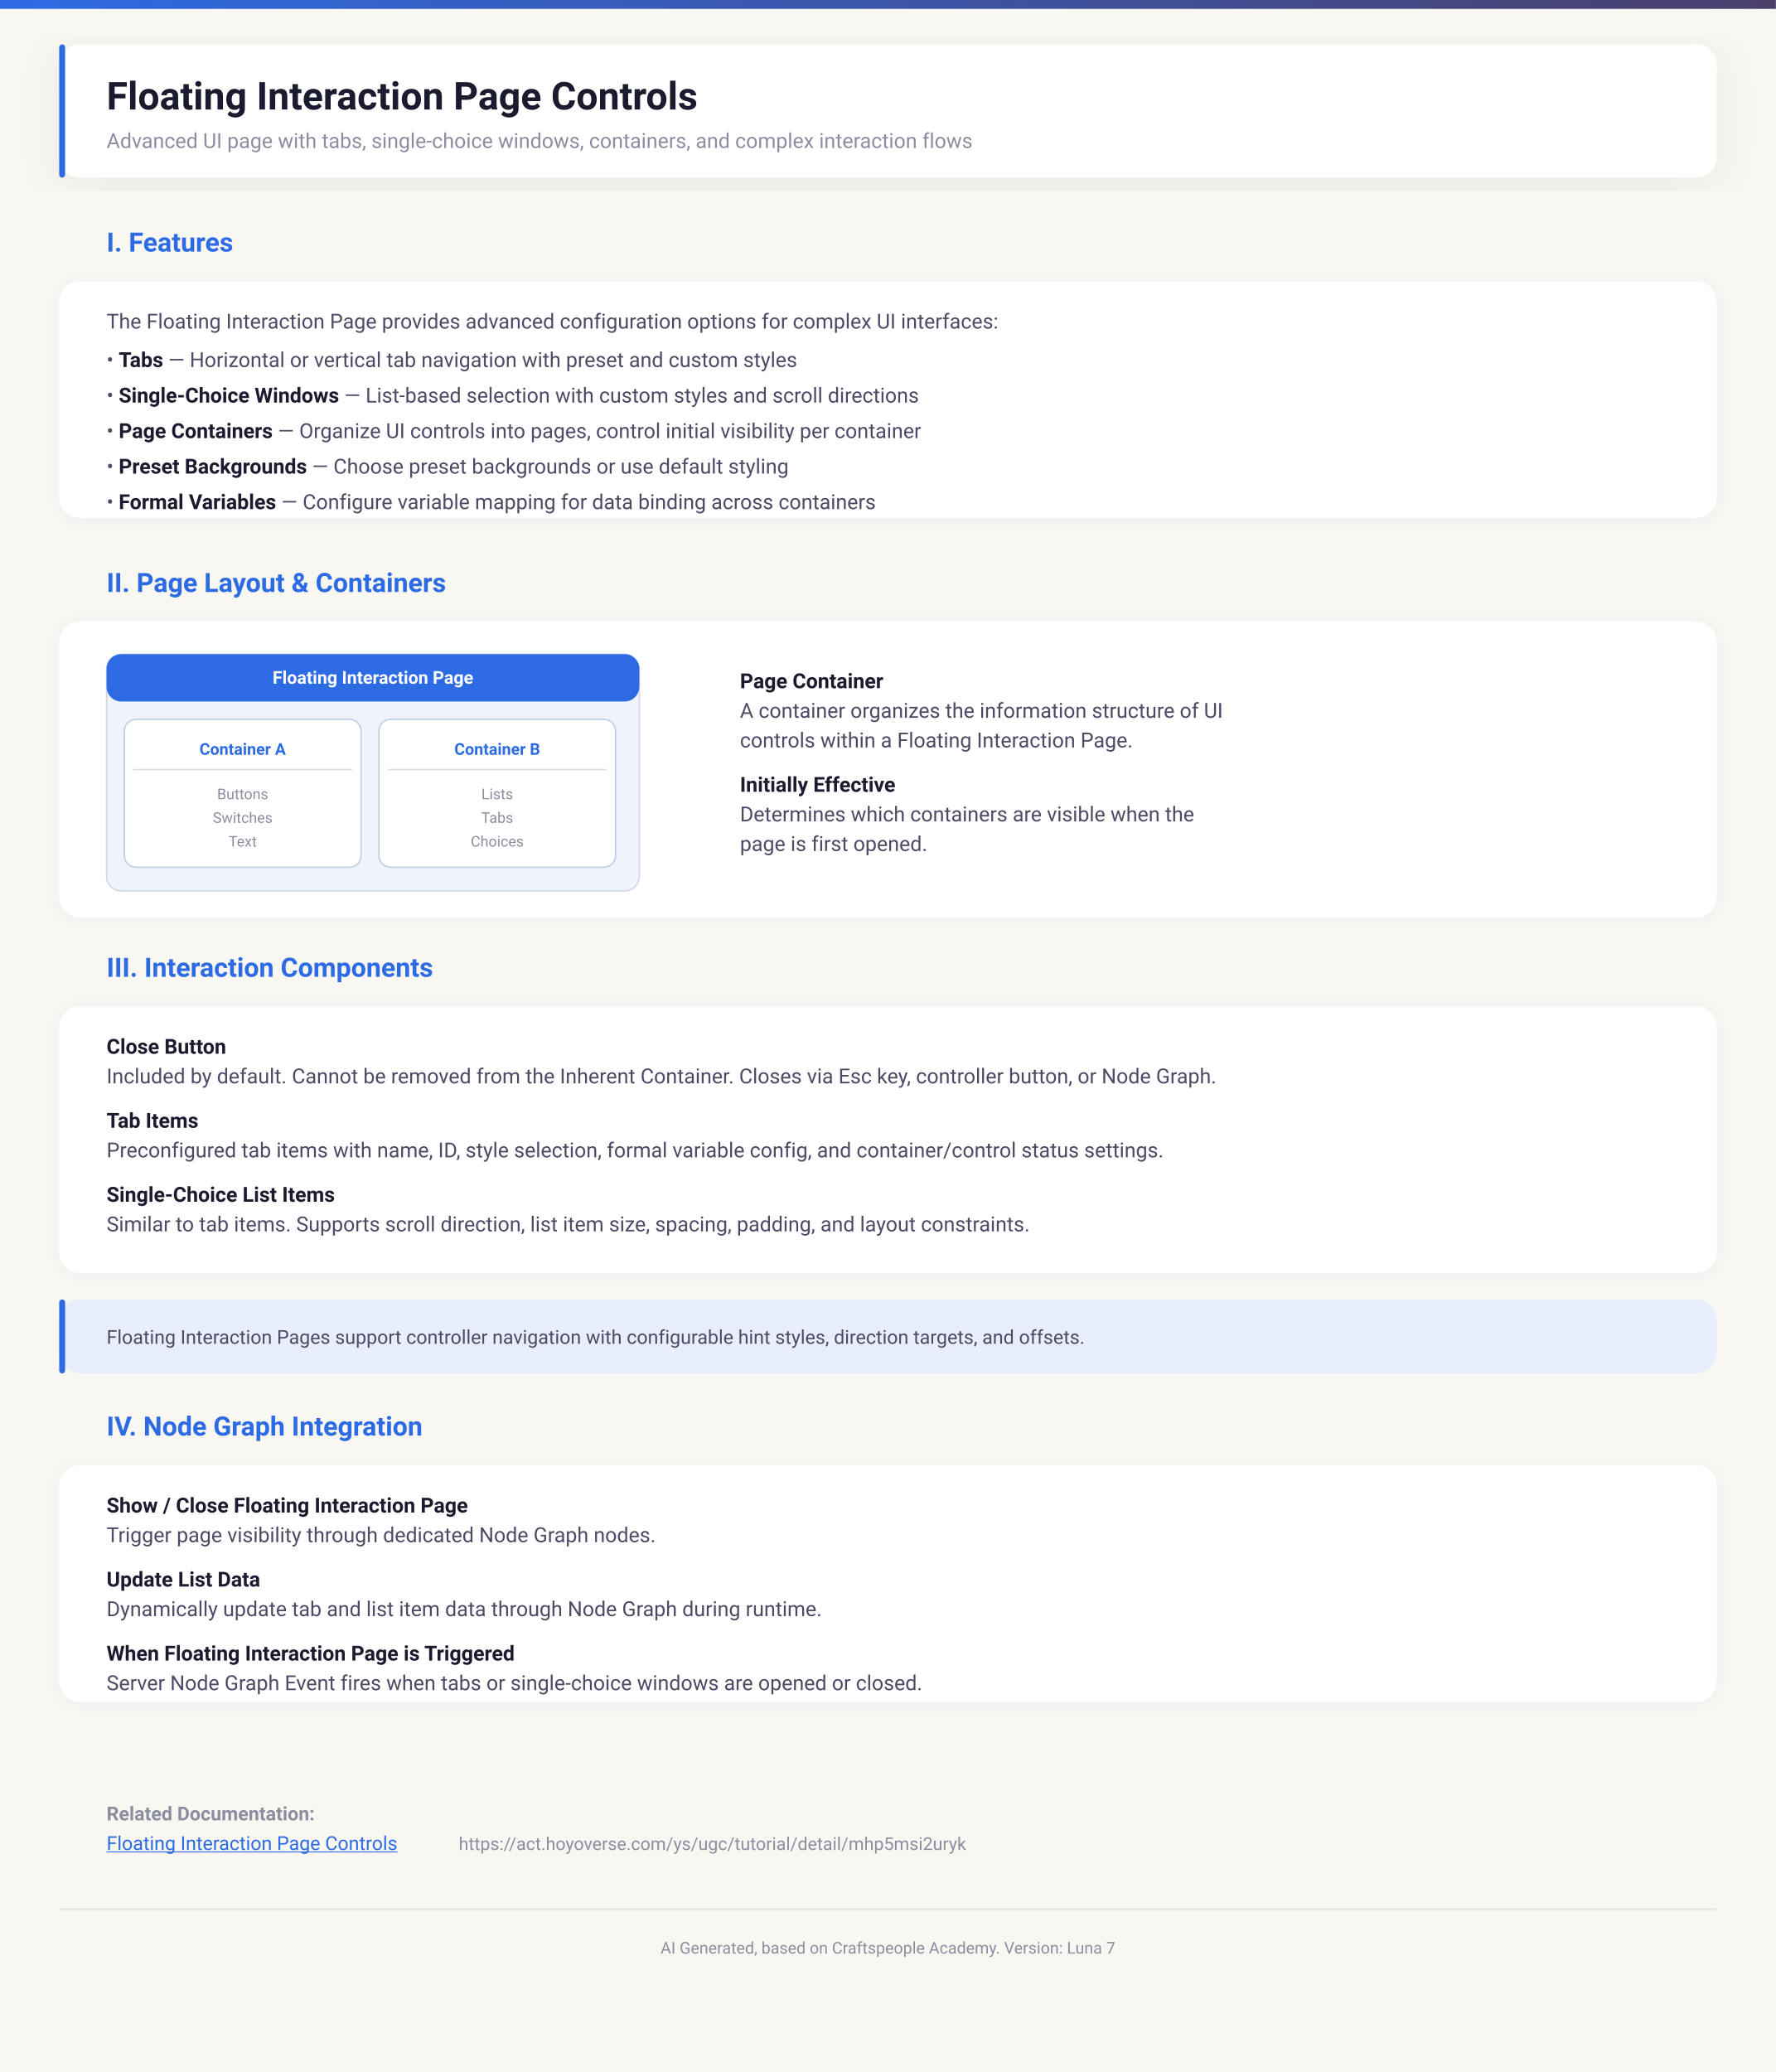
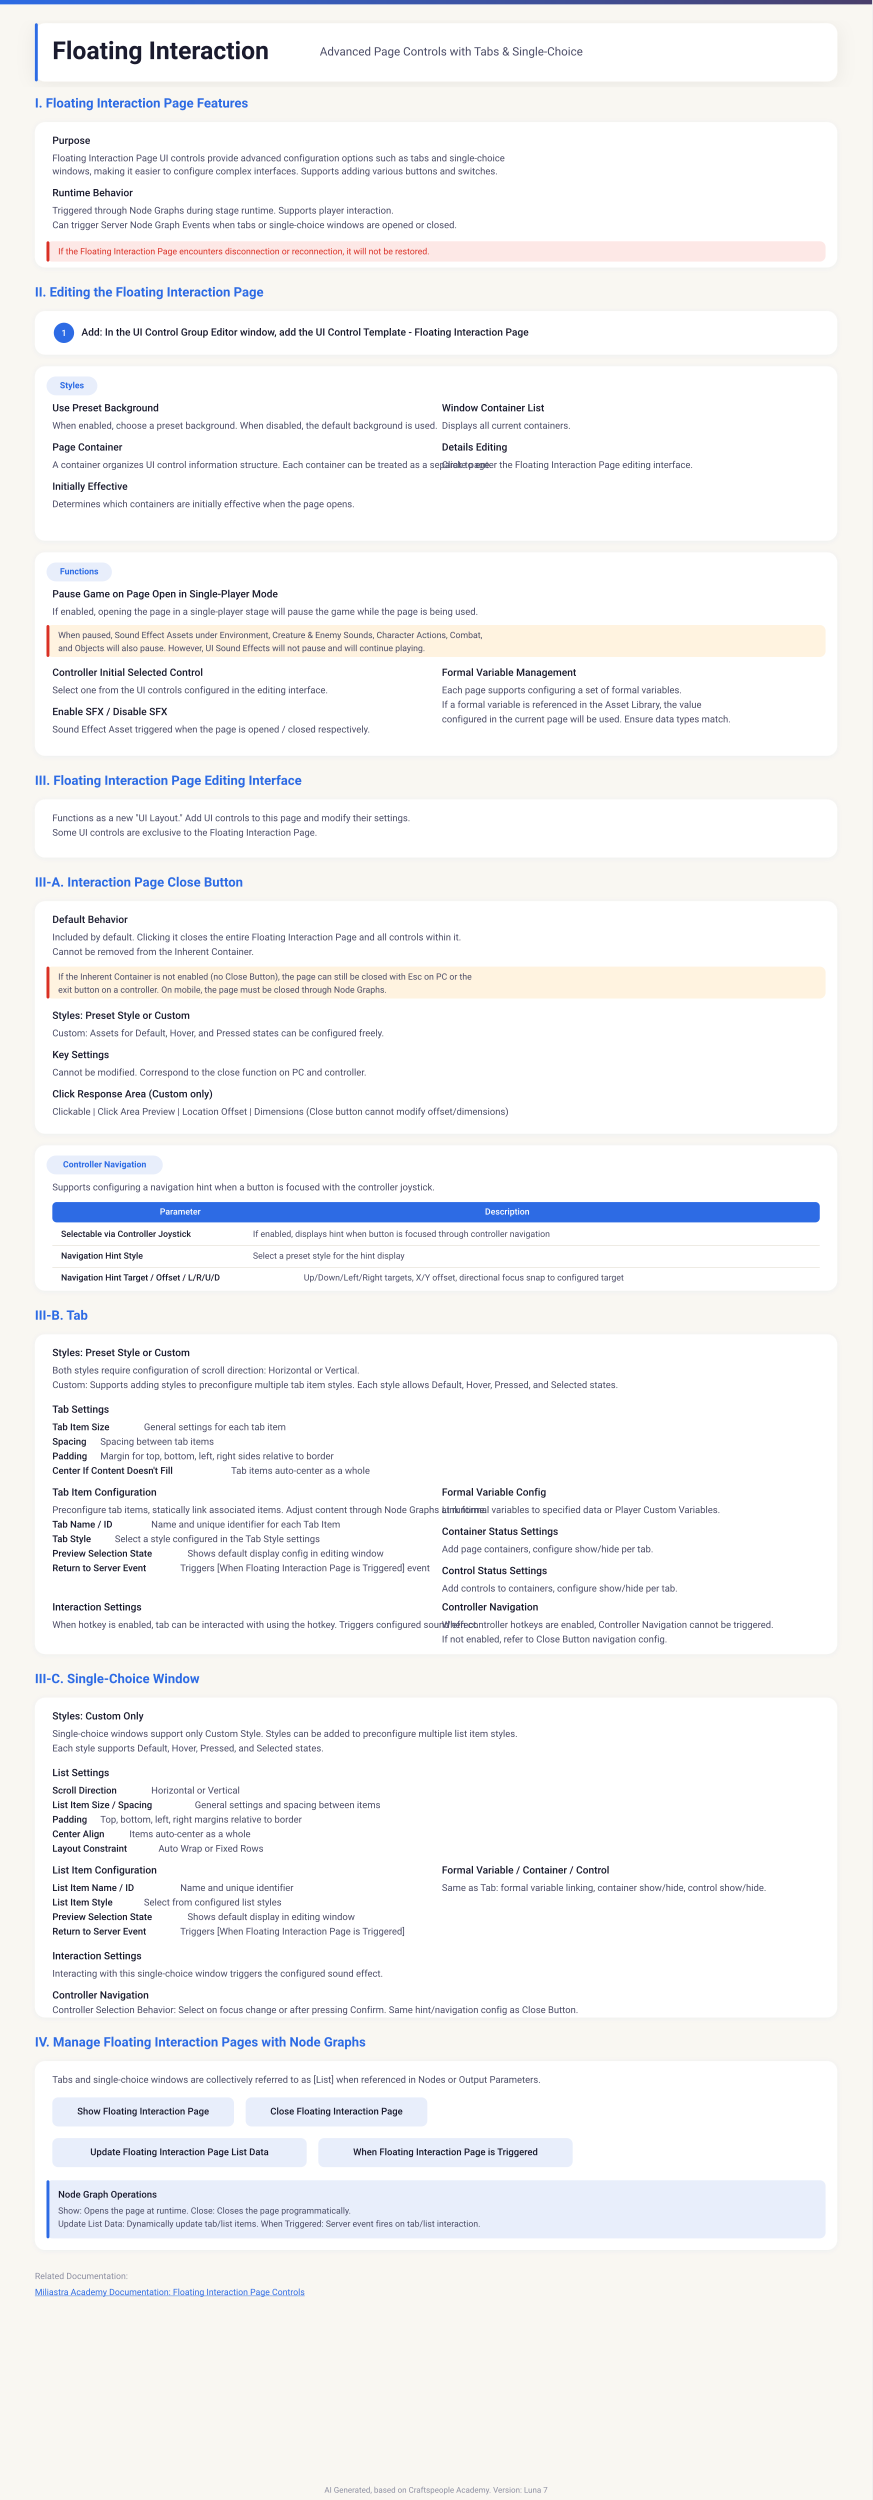
- <svg xmlns="http://www.w3.org/2000/svg" viewBox="0 0 1200 1400" width="1200" height="1400">
+ <svg xmlns="http://www.w3.org/2000/svg" xmlns:xlink="http://www.w3.org/1999/xlink" viewBox="0 0 1200 3440" width="100%" height="100%" style="background:#F9F7F2;font-family:'Roboto','HYWenHei 85W','Noto Sans','Segoe UI',sans-serif;">
  <defs>
    <linearGradient id="topGrad" x1="0" y1="0" x2="1200" y2="0" gradientUnits="userSpaceOnUse">
      <stop offset="0%" stop-color="#2D6BE4" />
      <stop offset="100%" stop-color="#4A3F6B" />
    </linearGradient>
    <filter id="card">
      <feDropShadow dx="0" dy="1" stdDeviation="4" flood-color="#2D6BE4" flood-opacity="0.06" />
    </filter>
    <filter id="elevated">
      <feDropShadow dx="0" dy="4" stdDeviation="14" flood-color="#000" flood-opacity="0.07" />
    </filter>
  </defs>
-   <rect width="1200" height="1400" fill="#F9F7F2" />
-   <rect x="0" y="0" width="1200" height="6" fill="url(#topGrad)" />
-   <rect x="40" y="30" width="1120" height="90" rx="14" fill="#FFFFFF" filter="url(#elevated)" />
-   <rect x="40" y="30" width="4" height="90" rx="2" fill="#2D6BE4" />
-   <text x="72" y="74" font-family="'Roboto','HYWenHei 85W','Noto Sans','Segoe UI',sans-serif" font-size="26" font-weight="700" fill="#1A1B2E">Floating Interaction Page Controls</text>
-   <text x="72" y="100" font-family="'Roboto','HYWenHei 85W','Noto Sans','Segoe UI',sans-serif" font-size="14" fill="#8B8DA0">Advanced UI page with tabs, single-choice windows, containers, and complex interaction flows</text>
-   <text x="72" y="170" font-family="'Roboto','HYWenHei 85W','Noto Sans','Segoe UI',sans-serif" font-size="18" font-weight="700" fill="#2D6BE4">I. Features</text>
-   <rect x="40" y="190" width="1120" height="160" rx="14" fill="#FFFFFF" filter="url(#card)" />
-   <text x="72" y="222" font-family="'Roboto','HYWenHei 85W','Noto Sans','Segoe UI',sans-serif" font-size="14" fill="#4A4B65">The Floating Interaction Page provides advanced configuration options for complex UI interfaces:</text>
-   <text x="72" y="248" font-family="'Roboto','HYWenHei 85W','Noto Sans','Segoe UI',sans-serif" font-size="14" fill="#4A4B65">• <tspan fill="#1A1B2E" font-weight="700">Tabs</tspan> — Horizontal or vertical tab navigation with preset and custom styles</text>
-   <text x="72" y="272" font-family="'Roboto','HYWenHei 85W','Noto Sans','Segoe UI',sans-serif" font-size="14" fill="#4A4B65">• <tspan fill="#1A1B2E" font-weight="700">Single-Choice Windows</tspan> — List-based selection with custom styles and scroll directions</text>
-   <text x="72" y="296" font-family="'Roboto','HYWenHei 85W','Noto Sans','Segoe UI',sans-serif" font-size="14" fill="#4A4B65">• <tspan fill="#1A1B2E" font-weight="700">Page Containers</tspan> — Organize UI controls into pages, control initial visibility per container</text>
-   <text x="72" y="320" font-family="'Roboto','HYWenHei 85W','Noto Sans','Segoe UI',sans-serif" font-size="14" fill="#4A4B65">• <tspan fill="#1A1B2E" font-weight="700">Preset Backgrounds</tspan> — Choose preset backgrounds or use default styling</text>
-   <text x="72" y="344" font-family="'Roboto','HYWenHei 85W','Noto Sans','Segoe UI',sans-serif" font-size="14" fill="#4A4B65">• <tspan fill="#1A1B2E" font-weight="700">Formal Variables</tspan> — Configure variable mapping for data binding across containers</text>
-   <text x="72" y="400" font-family="'Roboto','HYWenHei 85W','Noto Sans','Segoe UI',sans-serif" font-size="18" font-weight="700" fill="#2D6BE4">II. Page Layout &amp; Containers</text>
-   <rect x="40" y="420" width="1120" height="200" rx="14" fill="#FFFFFF" filter="url(#card)" />
-   <rect x="72" y="442" width="360" height="160" rx="10" fill="#F0F4FA" stroke="#D0D8E8" stroke-width="1" />
-   <rect x="72" y="442" width="360" height="32" rx="10" fill="#2D6BE4" />
-   <text x="252" y="462" font-family="'Roboto','HYWenHei 85W','Noto Sans','Segoe UI',sans-serif" font-size="12" font-weight="700" fill="#FFFFFF" text-anchor="middle">Floating Interaction Page</text>
-   <rect x="84" y="486" width="160" height="100" rx="8" fill="#FFFFFF" stroke="#C0D0E8" stroke-width="1" />
-   <text x="164" y="510" font-family="'Roboto','HYWenHei 85W','Noto Sans','Segoe UI',sans-serif" font-size="11" font-weight="700" fill="#2D6BE4" text-anchor="middle">Container A</text>
-   <line x1="90" y1="520" x2="238" y2="520" stroke="#E0E0E0" stroke-width="1" />
-   <text x="164" y="540" font-family="'Roboto','HYWenHei 85W','Noto Sans','Segoe UI',sans-serif" font-size="10" fill="#8B8DA0" text-anchor="middle">Buttons</text>
-   <text x="164" y="556" font-family="'Roboto','HYWenHei 85W','Noto Sans','Segoe UI',sans-serif" font-size="10" fill="#8B8DA0" text-anchor="middle">Switches</text>
-   <text x="164" y="572" font-family="'Roboto','HYWenHei 85W','Noto Sans','Segoe UI',sans-serif" font-size="10" fill="#8B8DA0" text-anchor="middle">Text</text>
-   <rect x="256" y="486" width="160" height="100" rx="8" fill="#FFFFFF" stroke="#C0D0E8" stroke-width="1" />
-   <text x="336" y="510" font-family="'Roboto','HYWenHei 85W','Noto Sans','Segoe UI',sans-serif" font-size="11" font-weight="700" fill="#2D6BE4" text-anchor="middle">Container B</text>
-   <line x1="262" y1="520" x2="410" y2="520" stroke="#E0E0E0" stroke-width="1" />
-   <text x="336" y="540" font-family="'Roboto','HYWenHei 85W','Noto Sans','Segoe UI',sans-serif" font-size="10" fill="#8B8DA0" text-anchor="middle">Lists</text>
-   <text x="336" y="556" font-family="'Roboto','HYWenHei 85W','Noto Sans','Segoe UI',sans-serif" font-size="10" fill="#8B8DA0" text-anchor="middle">Tabs</text>
-   <text x="336" y="572" font-family="'Roboto','HYWenHei 85W','Noto Sans','Segoe UI',sans-serif" font-size="10" fill="#8B8DA0" text-anchor="middle">Choices</text>
-   <text x="500" y="465" font-family="'Roboto','HYWenHei 85W','Noto Sans','Segoe UI',sans-serif" font-size="14" font-weight="700" fill="#1A1B2E">Page Container</text>
-   <text x="500" y="485" font-family="'Roboto','HYWenHei 85W','Noto Sans','Segoe UI',sans-serif" font-size="14" fill="#4A4B65">A container organizes the information structure of UI</text>
-   <text x="500" y="505" font-family="'Roboto','HYWenHei 85W','Noto Sans','Segoe UI',sans-serif" font-size="14" fill="#4A4B65">controls within a Floating Interaction Page.</text>
-   <text x="500" y="535" font-family="'Roboto','HYWenHei 85W','Noto Sans','Segoe UI',sans-serif" font-size="14" font-weight="700" fill="#1A1B2E">Initially Effective</text>
-   <text x="500" y="555" font-family="'Roboto','HYWenHei 85W','Noto Sans','Segoe UI',sans-serif" font-size="14" fill="#4A4B65">Determines which containers are visible when the</text>
-   <text x="500" y="575" font-family="'Roboto','HYWenHei 85W','Noto Sans','Segoe UI',sans-serif" font-size="14" fill="#4A4B65">page is first opened.</text>
-   <text x="72" y="660" font-family="'Roboto','HYWenHei 85W','Noto Sans','Segoe UI',sans-serif" font-size="18" font-weight="700" fill="#2D6BE4">III. Interaction Components</text>
-   <rect x="40" y="680" width="1120" height="180" rx="14" fill="#FFFFFF" filter="url(#card)" />
-   <text x="72" y="712" font-family="'Roboto','HYWenHei 85W','Noto Sans','Segoe UI',sans-serif" font-size="14" font-weight="700" fill="#1A1B2E">Close Button</text>
-   <text x="72" y="732" font-family="'Roboto','HYWenHei 85W','Noto Sans','Segoe UI',sans-serif" font-size="14" fill="#4A4B65">Included by default. Cannot be removed from the Inherent Container. Closes via Esc key, controller button, or Node Graph.</text>
-   <text x="72" y="762" font-family="'Roboto','HYWenHei 85W','Noto Sans','Segoe UI',sans-serif" font-size="14" font-weight="700" fill="#1A1B2E">Tab Items</text>
-   <text x="72" y="782" font-family="'Roboto','HYWenHei 85W','Noto Sans','Segoe UI',sans-serif" font-size="14" fill="#4A4B65">Preconfigured tab items with name, ID, style selection, formal variable config, and container/control status settings.</text>
-   <text x="72" y="812" font-family="'Roboto','HYWenHei 85W','Noto Sans','Segoe UI',sans-serif" font-size="14" font-weight="700" fill="#1A1B2E">Single-Choice List Items</text>
-   <text x="72" y="832" font-family="'Roboto','HYWenHei 85W','Noto Sans','Segoe UI',sans-serif" font-size="14" fill="#4A4B65">Similar to tab items. Supports scroll direction, list item size, spacing, padding, and layout constraints.</text>
-   <rect x="40" y="878" width="1120" height="50" rx="14" fill="#E8EEFB" />
-   <rect x="40" y="878" width="4" height="50" rx="2" fill="#2D6BE4" />
-   <text x="72" y="908" font-family="'Roboto','HYWenHei 85W','Noto Sans','Segoe UI',sans-serif" font-size="13" fill="#4A4B65">Floating Interaction Pages support controller navigation with configurable hint styles, direction targets, and offsets.</text>
-   <text x="72" y="970" font-family="'Roboto','HYWenHei 85W','Noto Sans','Segoe UI',sans-serif" font-size="18" font-weight="700" fill="#2D6BE4">IV. Node Graph Integration</text>
-   <rect x="40" y="990" width="1120" height="160" rx="14" fill="#FFFFFF" filter="url(#card)" />
-   <text x="72" y="1022" font-family="'Roboto','HYWenHei 85W','Noto Sans','Segoe UI',sans-serif" font-size="14" font-weight="700" fill="#1A1B2E">Show / Close Floating Interaction Page</text>
-   <text x="72" y="1042" font-family="'Roboto','HYWenHei 85W','Noto Sans','Segoe UI',sans-serif" font-size="14" fill="#4A4B65">Trigger page visibility through dedicated Node Graph nodes.</text>
-   <text x="72" y="1072" font-family="'Roboto','HYWenHei 85W','Noto Sans','Segoe UI',sans-serif" font-size="14" font-weight="700" fill="#1A1B2E">Update List Data</text>
-   <text x="72" y="1092" font-family="'Roboto','HYWenHei 85W','Noto Sans','Segoe UI',sans-serif" font-size="14" fill="#4A4B65">Dynamically update tab and list item data through Node Graph during runtime.</text>
-   <text x="72" y="1122" font-family="'Roboto','HYWenHei 85W','Noto Sans','Segoe UI',sans-serif" font-size="14" font-weight="700" fill="#1A1B2E">When Floating Interaction Page is Triggered</text>
-   <text x="72" y="1142" font-family="'Roboto','HYWenHei 85W','Noto Sans','Segoe UI',sans-serif" font-size="14" fill="#4A4B65">Server Node Graph Event fires when tabs or single-choice windows are opened or closed.</text>
-   <text x="72" y="1230" font-family="'Roboto','HYWenHei 85W','Noto Sans','Segoe UI',sans-serif" font-size="13" font-weight="600" fill="#8B8DA0">Related Documentation:</text>
-   <text x="72" y="1250" font-family="'Roboto','HYWenHei 85W','Noto Sans','Segoe UI',sans-serif" font-size="13" fill="#2D6BE4" text-decoration="underline">Floating Interaction Page Controls</text>
-   <text x="310" y="1250" font-family="'Roboto','HYWenHei 85W','Noto Sans','Segoe UI',sans-serif" font-size="12" fill="#8B8DA0">https://act.hoyoverse.com/ys/ugc/tutorial/detail/mhp5msi2uryk</text>
-   <line x1="40" y1="1290" x2="1160" y2="1290" stroke="#E0E0E0" stroke-width="1" />
-   <text x="600" y="1320" font-family="'Roboto','HYWenHei 85W','Noto Sans','Segoe UI',sans-serif" font-size="11" fill="#8B8DA0" text-anchor="middle">AI Generated, based on Craftspeople Academy. Version: Luna 7</text>
+   <rect width="1200" height="3440" fill="#F9F7F2" />
+   <rect width="1200" height="6" fill="url(#topGrad)" />
+   <rect x="48" y="32" width="1104" height="80" rx="14" fill="#fff" filter="url(#elevated)" />
+   <rect x="48" y="32" width="4" height="80" rx="2" fill="#2D6BE4" />
+   <text x="72" y="72" fill="#1A1B2E" font-size="34" font-weight="bold" dominant-baseline="middle">Floating Interaction</text>
+   <text x="440" y="72" fill="#4A4B65" font-size="16" dominant-baseline="middle">Advanced Page Controls with Tabs &amp; Single-Choice</text>
+   <text x="48" y="148" fill="#2D6BE4" font-size="18" font-weight="700">I. Floating Interaction Page Features</text>
+   <g transform="translate(48, 168)">
+     <rect width="1104" height="200" rx="14" fill="#fff" filter="url(#card)" />
+     <text x="24" y="30" font-size="14" font-weight="500" fill="#1A1B2E">Purpose</text>
+     <text x="24" y="54" font-size="13" fill="#4A4B65">Floating Interaction Page UI controls provide advanced configuration options such as tabs and single-choice</text>
+     <text x="24" y="72" font-size="13" fill="#4A4B65">windows, making it easier to configure complex interfaces. Supports adding various buttons and switches.</text>
+     <text x="24" y="102" font-size="14" font-weight="500" fill="#1A1B2E">Runtime Behavior</text>
+     <text x="24" y="126" font-size="13" fill="#4A4B65">Triggered through Node Graphs during stage runtime. Supports player interaction.</text>
+     <text x="24" y="146" font-size="13" fill="#4A4B65">Can trigger Server Node Graph Events when tabs or single-choice windows are opened or closed.</text>
+     <rect x="16" y="164" width="1072" height="28" rx="8" fill="#FDE8E6" />
+     <rect x="16" y="164" width="4" height="28" rx="2" fill="#D93025" />
+     <text x="32" y="182" font-size="12" fill="#D93025">If the Floating Interaction Page encounters disconnection or reconnection, it will not be restored.</text>
+   </g>
+   <text x="48" y="408" fill="#2D6BE4" font-size="18" font-weight="700">II. Editing the Floating Interaction Page</text>
+   <g transform="translate(48, 428)">
+     <rect width="1104" height="60" rx="14" fill="#fff" filter="url(#card)" />
+     <circle cx="40" cy="30" r="14" fill="#2D6BE4" />
+     <text x="40" y="31" font-size="12" font-weight="500" fill="#fff" text-anchor="middle" dominant-baseline="middle">1</text>
+     <text x="64" y="30" font-size="14" font-weight="500" fill="#1A1B2E" dominant-baseline="middle">Add: In the UI Control Group Editor window, add the UI Control Template - Floating Interaction Page</text>
+   </g>
+   <g transform="translate(48, 504)">
+     <rect width="1104" height="240" rx="14" fill="#fff" filter="url(#card)" />
+     <rect x="16" y="14" width="70" height="26" rx="13" fill="#E8EEFB" />
+     <text x="51" y="27" font-size="12" font-weight="bold" fill="#2D6BE4" text-anchor="middle" dominant-baseline="middle">Styles</text>
+     <text x="24" y="62" font-size="14" font-weight="500" fill="#1A1B2E">Use Preset Background</text>
+     <text x="24" y="86" font-size="13" fill="#4A4B65">When enabled, choose a preset background. When disabled, the default background is used.</text>
+     <text x="24" y="116" font-size="14" font-weight="500" fill="#1A1B2E">Page Container</text>
+     <text x="24" y="140" font-size="13" fill="#4A4B65">A container organizes UI control information structure. Each container can be treated as a separate page.</text>
+     <text x="24" y="170" font-size="14" font-weight="500" fill="#1A1B2E">Initially Effective</text>
+     <text x="24" y="194" font-size="13" fill="#4A4B65">Determines which containers are initially effective when the page opens.</text>
+     <text x="560" y="62" font-size="14" font-weight="500" fill="#1A1B2E">Window Container List</text>
+     <text x="560" y="86" font-size="13" fill="#4A4B65">Displays all current containers.</text>
+     <text x="560" y="116" font-size="14" font-weight="500" fill="#1A1B2E">Details Editing</text>
+     <text x="560" y="140" font-size="13" fill="#4A4B65">Click to enter the Floating Interaction Page editing interface.</text>
+   </g>
+   <g transform="translate(48, 760)">
+     <rect width="1104" height="280" rx="14" fill="#fff" filter="url(#card)" />
+     <rect x="16" y="14" width="90" height="26" rx="13" fill="#E8EEFB" />
+     <text x="61" y="27" font-size="12" font-weight="bold" fill="#2D6BE4" text-anchor="middle" dominant-baseline="middle">Functions</text>
+     <text x="24" y="62" font-size="14" font-weight="500" fill="#1A1B2E">Pause Game on Page Open in Single-Player Mode</text>
+     <text x="24" y="86" font-size="13" fill="#4A4B65">If enabled, opening the page in a single-player stage will pause the game while the page is being used.</text>
+     <rect x="16" y="100" width="1072" height="44" rx="8" fill="#FFF3E0" />
+     <rect x="16" y="100" width="4" height="44" rx="2" fill="#D93025" />
+     <text x="32" y="118" font-size="12" fill="#4A4B65">When paused, Sound Effect Assets under Environment, Creature &amp; Enemy Sounds, Character Actions, Combat,</text>
+     <text x="32" y="136" font-size="12" fill="#4A4B65">and Objects will also pause. However, UI Sound Effects will not pause and will continue playing.</text>
+     <text x="24" y="170" font-size="14" font-weight="500" fill="#1A1B2E">Controller Initial Selected Control</text>
+     <text x="24" y="194" font-size="13" fill="#4A4B65">Select one from the UI controls configured in the editing interface.</text>
+     <text x="24" y="224" font-size="14" font-weight="500" fill="#1A1B2E">Enable SFX / Disable SFX</text>
+     <text x="24" y="248" font-size="13" fill="#4A4B65">Sound Effect Asset triggered when the page is opened / closed respectively.</text>
+     <text x="560" y="170" font-size="14" font-weight="500" fill="#1A1B2E">Formal Variable Management</text>
+     <text x="560" y="194" font-size="13" fill="#4A4B65">Each page supports configuring a set of formal variables.</text>
+     <text x="560" y="214" font-size="13" fill="#4A4B65">If a formal variable is referenced in the Asset Library, the value</text>
+     <text x="560" y="234" font-size="13" fill="#4A4B65">configured in the current page will be used. Ensure data types match.</text>
+   </g>
+   <text x="48" y="1080" fill="#2D6BE4" font-size="18" font-weight="700">III. Floating Interaction Page Editing Interface</text>
+   <g transform="translate(48, 1100)">
+     <rect width="1104" height="80" rx="14" fill="#fff" filter="url(#card)" />
+     <text x="24" y="30" font-size="13" fill="#4A4B65">Functions as a new "UI Layout." Add UI controls to this page and modify their settings.</text>
+     <text x="24" y="50" font-size="13" fill="#4A4B65">Some UI controls are exclusive to the Floating Interaction Page.</text>
+   </g>
+   <text x="48" y="1220" fill="#2D6BE4" font-size="18" font-weight="700">III-A. Interaction Page Close Button</text>
+   <g transform="translate(48, 1240)">
+     <rect width="1104" height="320" rx="14" fill="#fff" filter="url(#card)" />
+     <text x="24" y="30" font-size="14" font-weight="500" fill="#1A1B2E">Default Behavior</text>
+     <text x="24" y="54" font-size="13" fill="#4A4B65">Included by default. Clicking it closes the entire Floating Interaction Page and all controls within it.</text>
+     <text x="24" y="74" font-size="13" fill="#4A4B65">Cannot be removed from the Inherent Container.</text>
+     <rect x="16" y="90" width="1072" height="44" rx="8" fill="#FFF3E0" />
+     <rect x="16" y="90" width="4" height="44" rx="2" fill="#D93025" />
+     <text x="32" y="108" font-size="12" fill="#4A4B65">If the Inherent Container is not enabled (no Close Button), the page can still be closed with Esc on PC or the</text>
+     <text x="32" y="126" font-size="12" fill="#4A4B65">exit button on a controller. On mobile, the page must be closed through Node Graphs.</text>
+     <text x="24" y="162" font-size="14" font-weight="500" fill="#1A1B2E">Styles: Preset Style or Custom</text>
+     <text x="24" y="186" font-size="13" fill="#4A4B65">Custom: Assets for Default, Hover, and Pressed states can be configured freely.</text>
+     <text x="24" y="216" font-size="14" font-weight="500" fill="#1A1B2E">Key Settings</text>
+     <text x="24" y="240" font-size="13" fill="#4A4B65">Cannot be modified. Correspond to the close function on PC and controller.</text>
+     <text x="24" y="270" font-size="14" font-weight="500" fill="#1A1B2E">Click Response Area (Custom only)</text>
+     <text x="24" y="294" font-size="13" fill="#4A4B65">Clickable | Click Area Preview | Location Offset | Dimensions (Close button cannot modify offset/dimensions)</text>
+   </g>
+   <g transform="translate(48, 1576)">
+     <rect width="1104" height="200" rx="14" fill="#fff" filter="url(#card)" />
+     <rect x="16" y="14" width="160" height="26" rx="13" fill="#E8EEFB" />
+     <text x="96" y="27" font-size="12" font-weight="bold" fill="#2D6BE4" text-anchor="middle" dominant-baseline="middle">Controller Navigation</text>
+     <text x="24" y="62" font-size="13" fill="#4A4B65">Supports configuring a navigation hint when a button is focused with the controller joystick.</text>
+     <rect x="24" y="78" width="1056" height="28" rx="6" fill="#2D6BE4" />
+     <text x="200" y="92" font-size="12" font-weight="500" fill="#fff" text-anchor="middle" dominant-baseline="middle">Parameter</text>
+     <text x="650" y="92" font-size="12" font-weight="500" fill="#fff" text-anchor="middle" dominant-baseline="middle">Description</text>
+     <text x="36" y="126" font-size="12" font-weight="500" fill="#1A1B2E">Selectable via Controller Joystick</text>
+     <text x="300" y="126" font-size="12" fill="#4A4B65">If enabled, displays hint when button is focused through controller navigation</text>
+     <line x1="24" y1="138" x2="1080" y2="138" stroke="#E8E4DA" />
+     <text x="36" y="156" font-size="12" font-weight="500" fill="#1A1B2E">Navigation Hint Style</text>
+     <text x="300" y="156" font-size="12" fill="#4A4B65">Select a preset style for the hint display</text>
+     <line x1="24" y1="168" x2="1080" y2="168" stroke="#E8E4DA" />
+     <text x="36" y="186" font-size="12" font-weight="500" fill="#1A1B2E">Navigation Hint Target / Offset / L/R/U/D</text>
+     <text x="370" y="186" font-size="12" fill="#4A4B65">Up/Down/Left/Right targets, X/Y offset, directional focus snap to configured target</text>
+   </g>
+   <text x="48" y="1816" fill="#2D6BE4" font-size="18" font-weight="700">III-B. Tab</text>
+   <g transform="translate(48, 1836)">
+     <rect width="1104" height="440" rx="14" fill="#fff" filter="url(#card)" />
+     <text x="24" y="30" font-size="14" font-weight="500" fill="#1A1B2E">Styles: Preset Style or Custom</text>
+     <text x="24" y="54" font-size="13" fill="#4A4B65">Both styles require configuration of scroll direction: Horizontal or Vertical.</text>
+     <text x="24" y="74" font-size="13" fill="#4A4B65">Custom: Supports adding styles to preconfigure multiple tab item styles. Each style allows Default, Hover, Pressed, and Selected states.</text>
+     <text x="24" y="108" font-size="14" font-weight="500" fill="#1A1B2E">Tab Settings</text>
+     <text x="24" y="132" font-size="13" fill="#1A1B2E" font-weight="500">Tab Item Size</text>
+     <text x="150" y="132" font-size="13" fill="#4A4B65">General settings for each tab item</text>
+     <text x="24" y="152" font-size="13" fill="#1A1B2E" font-weight="500">Spacing</text>
+     <text x="90" y="152" font-size="13" fill="#4A4B65">Spacing between tab items</text>
+     <text x="24" y="172" font-size="13" fill="#1A1B2E" font-weight="500">Padding</text>
+     <text x="90" y="172" font-size="13" fill="#4A4B65">Margin for top, bottom, left, right sides relative to border</text>
+     <text x="24" y="192" font-size="13" fill="#1A1B2E" font-weight="500">Center If Content Doesn't Fill</text>
+     <text x="270" y="192" font-size="13" fill="#4A4B65">Tab items auto-center as a whole</text>
+     <text x="24" y="222" font-size="14" font-weight="500" fill="#1A1B2E">Tab Item Configuration</text>
+     <text x="24" y="246" font-size="13" fill="#4A4B65">Preconfigure tab items, statically link associated items. Adjust content through Node Graphs at runtime.</text>
+     <text x="24" y="266" font-size="13" fill="#1A1B2E" font-weight="500">Tab Name / ID</text>
+     <text x="160" y="266" font-size="13" fill="#4A4B65">Name and unique identifier for each Tab Item</text>
+     <text x="24" y="286" font-size="13" fill="#1A1B2E" font-weight="500">Tab Style</text>
+     <text x="110" y="286" font-size="13" fill="#4A4B65">Select a style configured in the Tab Style settings</text>
+     <text x="24" y="306" font-size="13" fill="#1A1B2E" font-weight="500">Preview Selection State</text>
+     <text x="210" y="306" font-size="13" fill="#4A4B65">Shows default display config in editing window</text>
+     <text x="24" y="326" font-size="13" fill="#1A1B2E" font-weight="500">Return to Server Event</text>
+     <text x="200" y="326" font-size="13" fill="#4A4B65">Triggers [When Floating Interaction Page is Triggered] event</text>
+     <text x="560" y="222" font-size="14" font-weight="500" fill="#1A1B2E">Formal Variable Config</text>
+     <text x="560" y="246" font-size="13" fill="#4A4B65">Link formal variables to specified data or Player Custom Variables.</text>
+     <text x="560" y="276" font-size="14" font-weight="500" fill="#1A1B2E">Container Status Settings</text>
+     <text x="560" y="300" font-size="13" fill="#4A4B65">Add page containers, configure show/hide per tab.</text>
+     <text x="560" y="330" font-size="14" font-weight="500" fill="#1A1B2E">Control Status Settings</text>
+     <text x="560" y="354" font-size="13" fill="#4A4B65">Add controls to containers, configure show/hide per tab.</text>
+     <text x="24" y="380" font-size="14" font-weight="500" fill="#1A1B2E">Interaction Settings</text>
+     <text x="24" y="404" font-size="13" fill="#4A4B65">When hotkey is enabled, tab can be interacted with using the hotkey. Triggers configured sound effect.</text>
+     <text x="560" y="380" font-size="14" font-weight="500" fill="#1A1B2E">Controller Navigation</text>
+     <text x="560" y="404" font-size="13" fill="#4A4B65">When controller hotkeys are enabled, Controller Navigation cannot be triggered.</text>
+     <text x="560" y="424" font-size="13" fill="#4A4B65">If not enabled, refer to Close Button navigation config.</text>
+   </g>
+   <text x="48" y="2316" fill="#2D6BE4" font-size="18" font-weight="700">III-C. Single-Choice Window</text>
+   <g transform="translate(48, 2336)">
+     <rect width="1104" height="440" rx="14" fill="#fff" filter="url(#card)" />
+     <text x="24" y="30" font-size="14" font-weight="500" fill="#1A1B2E">Styles: Custom Only</text>
+     <text x="24" y="54" font-size="13" fill="#4A4B65">Single-choice windows support only Custom Style. Styles can be added to preconfigure multiple list item styles.</text>
+     <text x="24" y="74" font-size="13" fill="#4A4B65">Each style supports Default, Hover, Pressed, and Selected states.</text>
+     <text x="24" y="108" font-size="14" font-weight="500" fill="#1A1B2E">List Settings</text>
+     <text x="24" y="132" font-size="13" fill="#1A1B2E" font-weight="500">Scroll Direction</text>
+     <text x="160" y="132" font-size="13" fill="#4A4B65">Horizontal or Vertical</text>
+     <text x="24" y="152" font-size="13" fill="#1A1B2E" font-weight="500">List Item Size / Spacing</text>
+     <text x="220" y="152" font-size="13" fill="#4A4B65">General settings and spacing between items</text>
+     <text x="24" y="172" font-size="13" fill="#1A1B2E" font-weight="500">Padding</text>
+     <text x="90" y="172" font-size="13" fill="#4A4B65">Top, bottom, left, right margins relative to border</text>
+     <text x="24" y="192" font-size="13" fill="#1A1B2E" font-weight="500">Center Align</text>
+     <text x="130" y="192" font-size="13" fill="#4A4B65">Items auto-center as a whole</text>
+     <text x="24" y="212" font-size="13" fill="#1A1B2E" font-weight="500">Layout Constraint</text>
+     <text x="170" y="212" font-size="13" fill="#4A4B65">Auto Wrap or Fixed Rows</text>
+     <text x="24" y="242" font-size="14" font-weight="500" fill="#1A1B2E">List Item Configuration</text>
+     <text x="24" y="266" font-size="13" fill="#1A1B2E" font-weight="500">List Item Name / ID</text>
+     <text x="200" y="266" font-size="13" fill="#4A4B65">Name and unique identifier</text>
+     <text x="24" y="286" font-size="13" fill="#1A1B2E" font-weight="500">List Item Style</text>
+     <text x="150" y="286" font-size="13" fill="#4A4B65">Select from configured list styles</text>
+     <text x="24" y="306" font-size="13" fill="#1A1B2E" font-weight="500">Preview Selection State</text>
+     <text x="210" y="306" font-size="13" fill="#4A4B65">Shows default display in editing window</text>
+     <text x="24" y="326" font-size="13" fill="#1A1B2E" font-weight="500">Return to Server Event</text>
+     <text x="200" y="326" font-size="13" fill="#4A4B65">Triggers [When Floating Interaction Page is Triggered]</text>
+     <text x="560" y="242" font-size="14" font-weight="500" fill="#1A1B2E">Formal Variable / Container / Control</text>
+     <text x="560" y="266" font-size="13" fill="#4A4B65">Same as Tab: formal variable linking, container show/hide, control show/hide.</text>
+     <text x="24" y="360" font-size="14" font-weight="500" fill="#1A1B2E">Interaction Settings</text>
+     <text x="24" y="384" font-size="13" fill="#4A4B65">Interacting with this single-choice window triggers the configured sound effect.</text>
+     <text x="24" y="414" font-size="14" font-weight="500" fill="#1A1B2E">Controller Navigation</text>
+     <text x="24" y="434" font-size="13" fill="#4A4B65">Controller Selection Behavior: Select on focus change or after pressing Confirm. Same hint/navigation config as Close Button.</text>
+   </g>
+   <text x="48" y="2816" fill="#2D6BE4" font-size="18" font-weight="700">IV. Manage Floating Interaction Pages with Node Graphs</text>
+   <g transform="translate(48, 2836)">
+     <rect width="1104" height="260" rx="14" fill="#fff" filter="url(#card)" />
+     <text x="24" y="30" font-size="13" fill="#4A4B65">Tabs and single-choice windows are collectively referred to as [List] when referenced in Nodes or Output Parameters.</text>
+     <rect x="24" y="50" width="250" height="40" rx="8" fill="#E8EEFB" />
+     <text x="149" y="70" font-size="13" font-weight="500" fill="#1A1B2E" text-anchor="middle" dominant-baseline="middle">Show Floating Interaction Page</text>
+     <rect x="290" y="50" width="250" height="40" rx="8" fill="#E8EEFB" />
+     <text x="415" y="70" font-size="13" font-weight="500" fill="#1A1B2E" text-anchor="middle" dominant-baseline="middle">Close Floating Interaction Page</text>
+     <rect x="24" y="106" width="350" height="40" rx="8" fill="#E8EEFB" />
+     <text x="199" y="126" font-size="13" font-weight="500" fill="#1A1B2E" text-anchor="middle" dominant-baseline="middle">Update Floating Interaction Page List Data</text>
+     <rect x="390" y="106" width="350" height="40" rx="8" fill="#E8EEFB" />
+     <text x="565" y="126" font-size="13" font-weight="500" fill="#1A1B2E" text-anchor="middle" dominant-baseline="middle">When Floating Interaction Page is Triggered</text>
+     <rect x="16" y="164" width="1072" height="80" rx="8" fill="#E8EEFB" />
+     <rect x="16" y="164" width="4" height="80" rx="2" fill="#2D6BE4" />
+     <text x="32" y="188" font-size="13" font-weight="500" fill="#1A1B2E">Node Graph Operations</text>
+     <text x="32" y="210" font-size="12" fill="#4A4B65">Show: Opens the page at runtime. Close: Closes the page programmatically.</text>
+     <text x="32" y="228" font-size="12" fill="#4A4B65">Update List Data: Dynamically update tab/list items. When Triggered: Server event fires on tab/list interaction.</text>
+   </g>
+   <text x="48" y="3136" fill="#8B8DA0" font-size="12">Related Documentation:</text>
+   <a xlink:href="https://act.hoyoverse.com/ys/ugc/tutorial/detail/mh2u2e9o3jn6" target="_blank">
+     <text x="48" y="3158" font-size="12" fill="#2D6BE4" text-decoration="underline">Miliastra Academy Documentation: Floating Interaction Page Controls</text>
+   </a>
+   <text x="600" y="3430" font-size="11" fill="#8B8DA0" text-anchor="middle">AI Generated, based on Craftspeople Academy. Version: Luna 7</text>
</svg>
